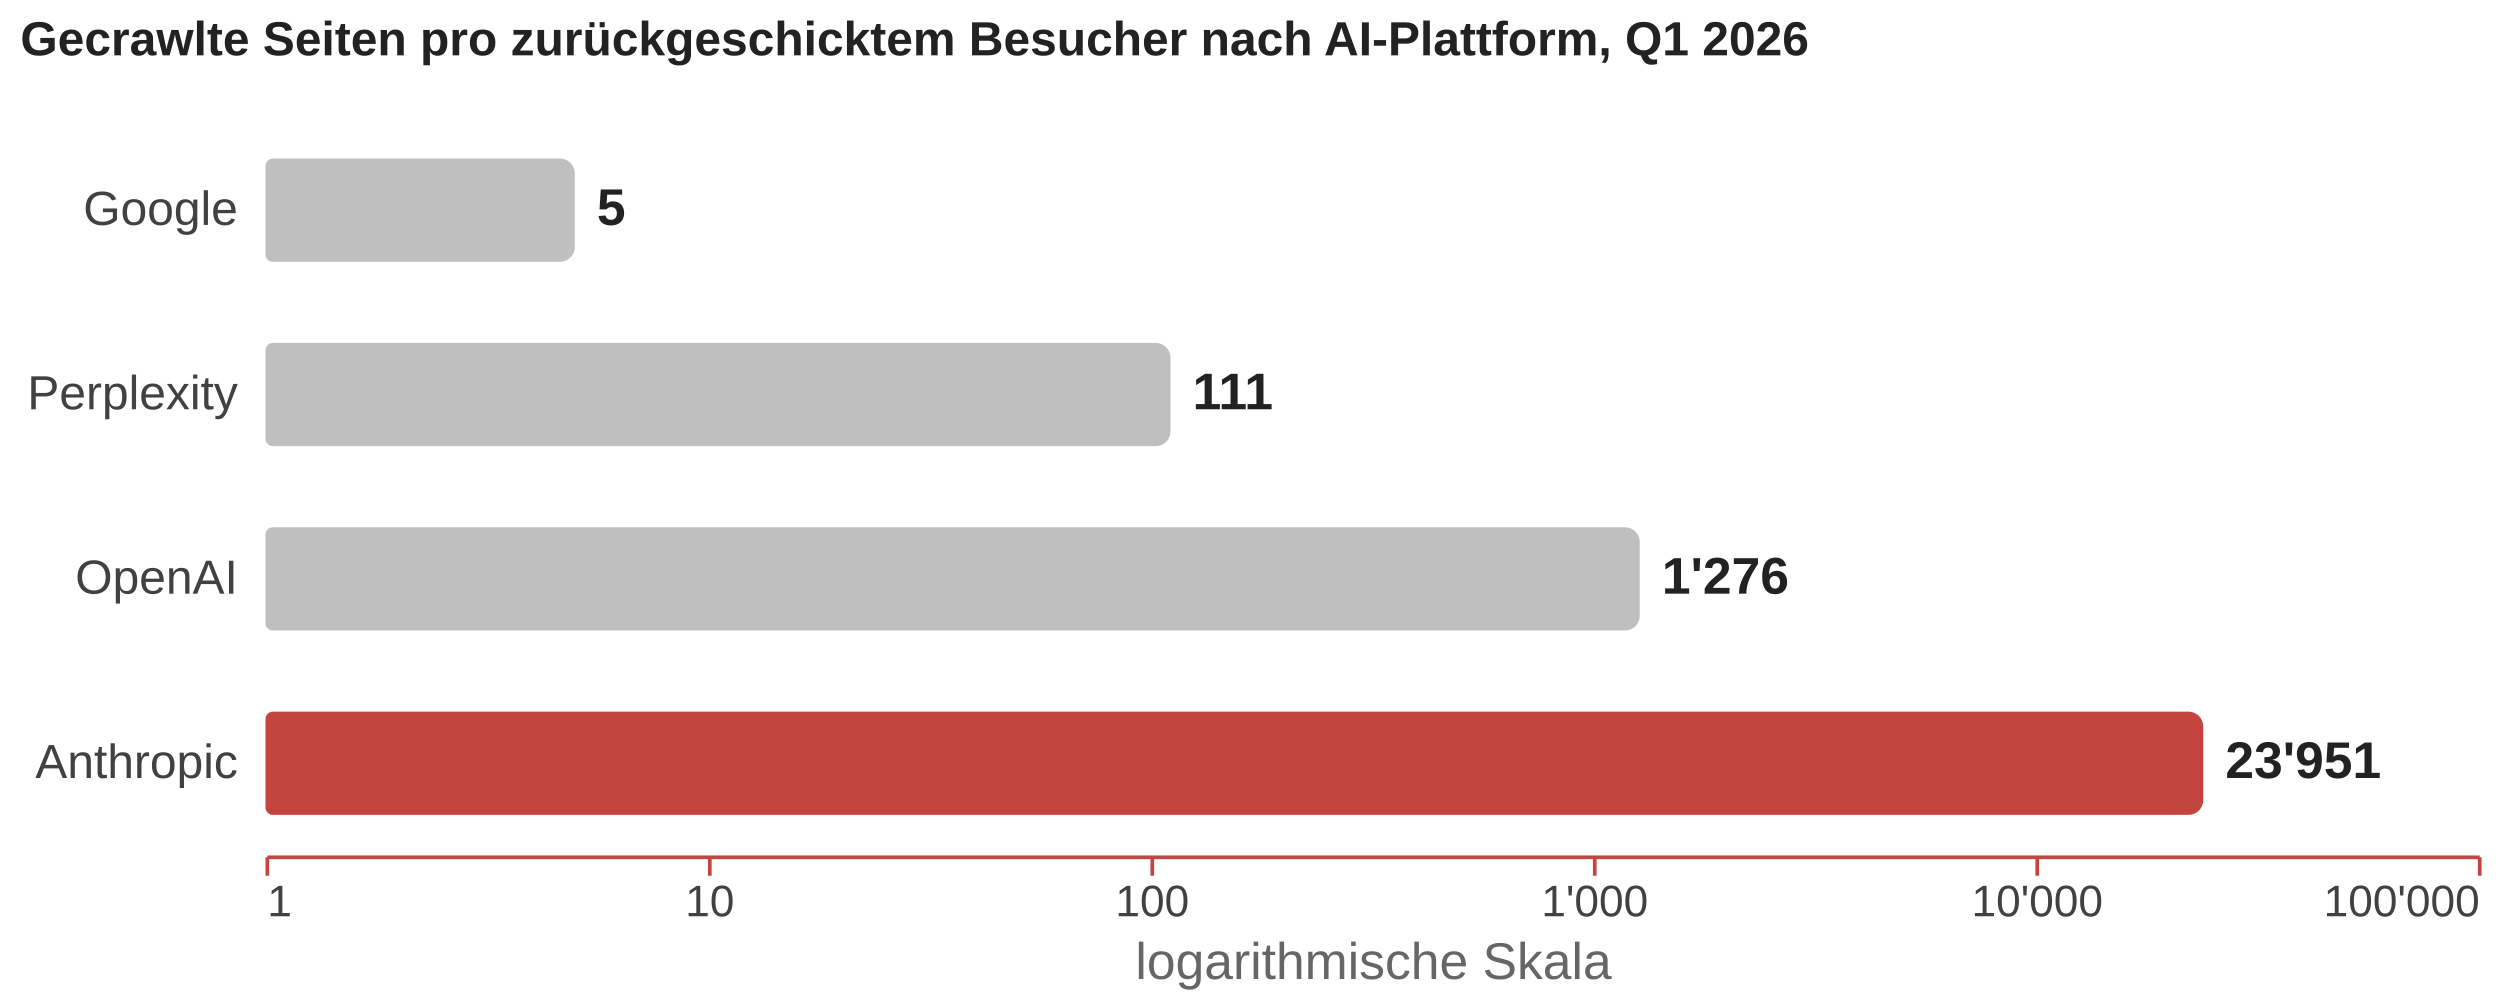
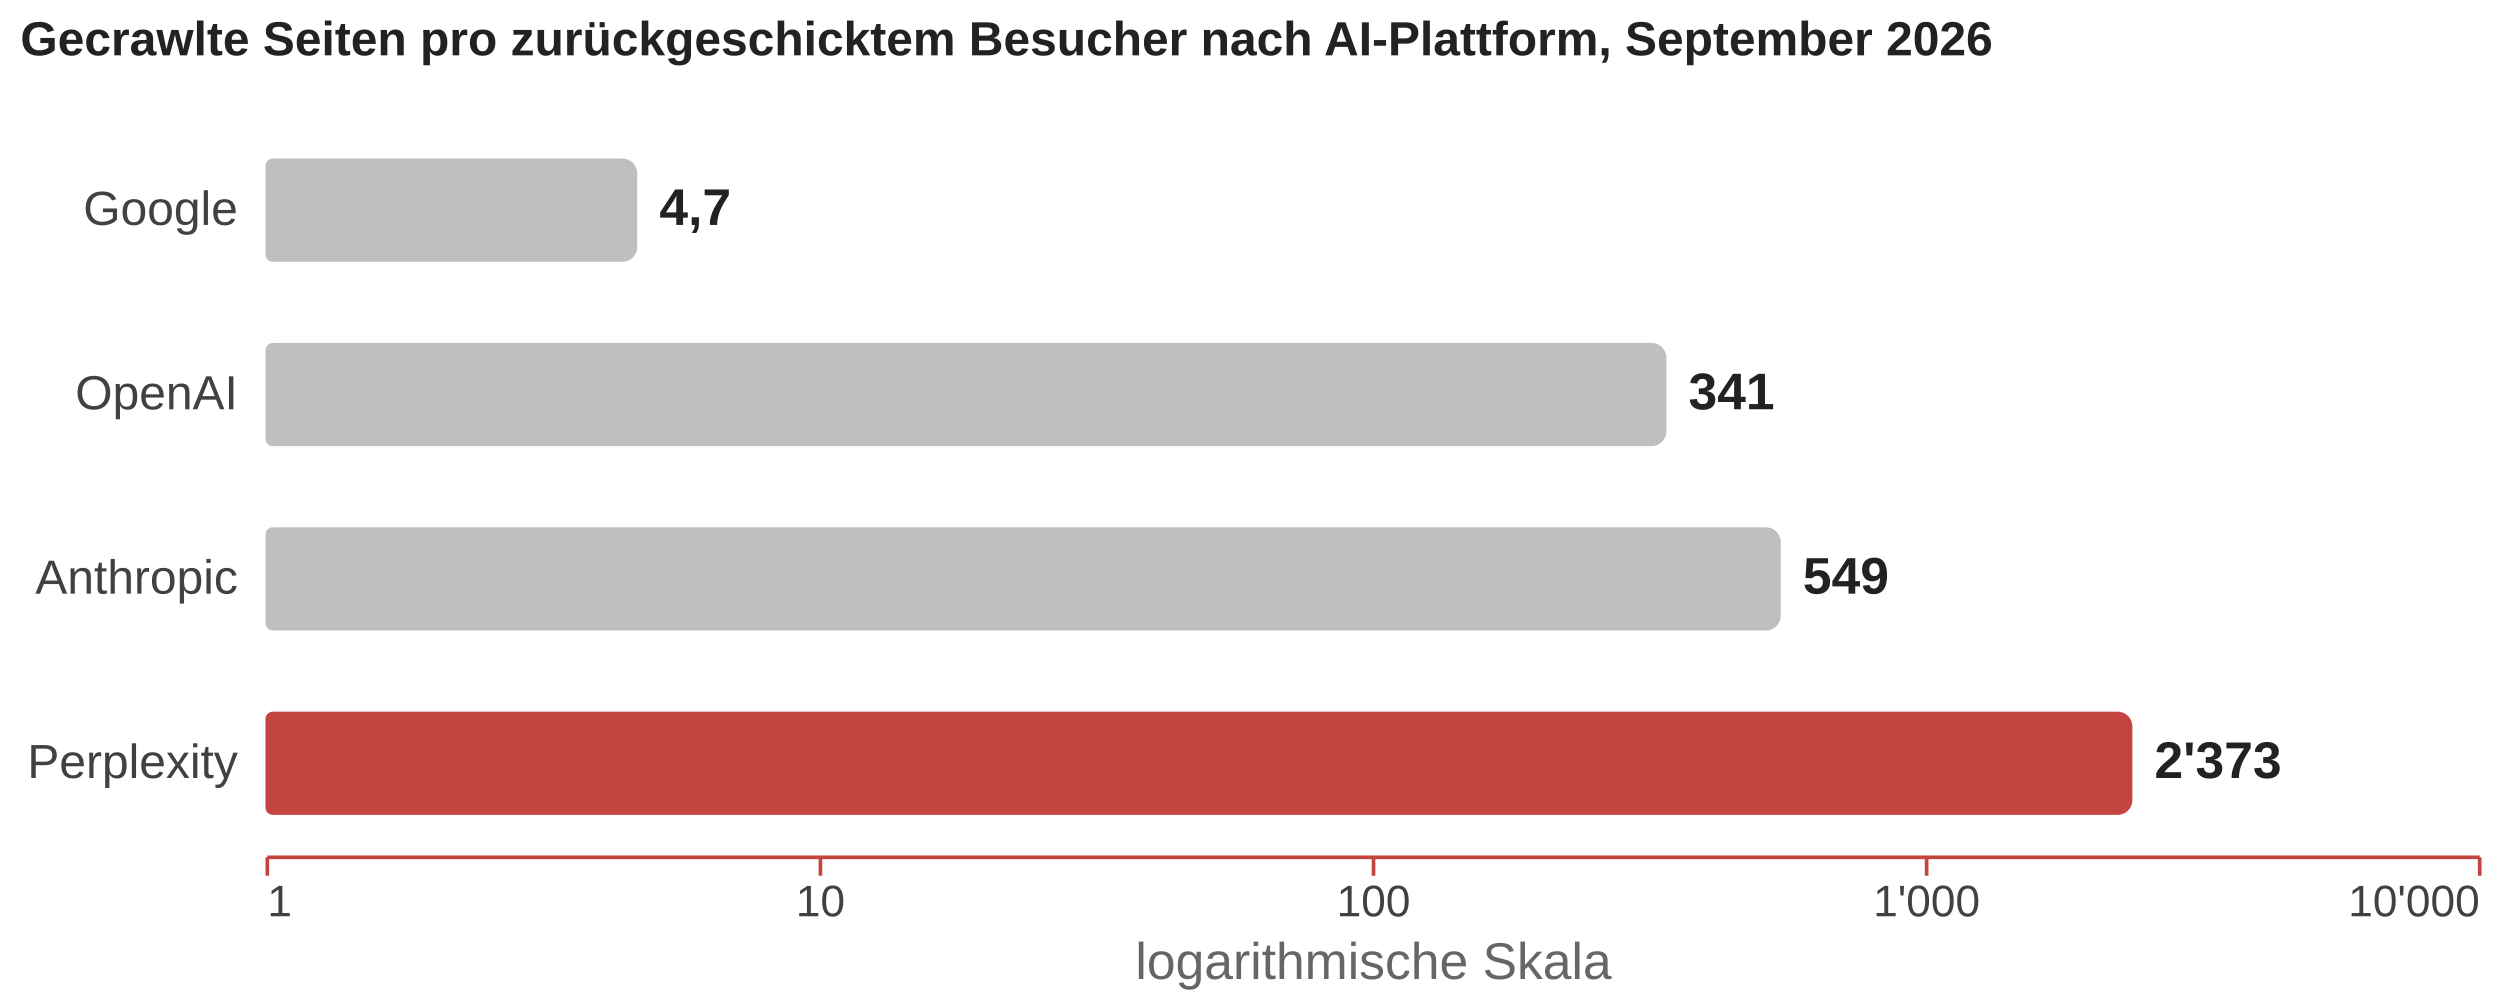
<svg xmlns="http://www.w3.org/2000/svg" version="1.1" class="marks" width="678" height="273" viewBox="0 0 678 273">
  <g fill="none" stroke-miterlimit="10" transform="translate(72,32)">
    <g class="mark-group role-frame root" role="graphics-object" aria-roledescription="group mark container">
      <g transform="translate(0,0)">
        <path class="background" aria-hidden="true" d="M0,0h600v200h-600Z" />
        <g>
-           <g class="mark-group role-axis" role="graphics-symbol" aria-roledescription="axis" aria-label="X-axis titled 'logarithmische Skala' for a log scale with values from 1 to 100000">
+           <g class="mark-group role-axis" role="graphics-symbol" aria-roledescription="axis" aria-label="X-axis titled 'logarithmische Skala' for a log scale with values from 1 to 10000">
            <g transform="translate(0.5,200.5)">
              <path class="background" aria-hidden="true" d="M0,0h0v0h0Z" pointer-events="none" />
              <g>
                <g class="mark-rule role-axis-tick" pointer-events="none">
                  <line transform="translate(0,0)" x2="0" y2="5" stroke="#C44540" stroke-width="1" opacity="1" />
-                   <line transform="translate(120,0)" x2="0" y2="5" stroke="#C44540" stroke-width="1" opacity="1" />
-                   <line transform="translate(240,0)" x2="0" y2="5" stroke="#C44540" stroke-width="1" opacity="1" />
-                   <line transform="translate(360,0)" x2="0" y2="5" stroke="#C44540" stroke-width="1" opacity="1" />
-                   <line transform="translate(480,0)" x2="0" y2="5" stroke="#C44540" stroke-width="1" opacity="1" />
+                   <line transform="translate(150,0)" x2="0" y2="5" stroke="#C44540" stroke-width="1" opacity="1" />
+                   <line transform="translate(300,0)" x2="0" y2="5" stroke="#C44540" stroke-width="1" opacity="1" />
+                   <line transform="translate(450,0)" x2="0" y2="5" stroke="#C44540" stroke-width="1" opacity="1" />
                  <line transform="translate(600,0)" x2="0" y2="5" stroke="#C44540" stroke-width="1" opacity="1" />
                </g>
                <g class="mark-text role-axis-label" pointer-events="none">
                  <text text-anchor="start" transform="translate(0,16)" font-family="IBM Plex Sans, Arial, Helvetica, sans-serif" font-size="12px" fill="#414141" opacity="1">1</text>
-                   <text text-anchor="middle" transform="translate(120,16)" font-family="IBM Plex Sans, Arial, Helvetica, sans-serif" font-size="12px" fill="#414141" opacity="1">10</text>
-                   <text text-anchor="middle" transform="translate(240,16)" font-family="IBM Plex Sans, Arial, Helvetica, sans-serif" font-size="12px" fill="#414141" opacity="1">100</text>
-                   <text text-anchor="middle" transform="translate(360,16)" font-family="IBM Plex Sans, Arial, Helvetica, sans-serif" font-size="12px" fill="#414141" opacity="1">1'000</text>
-                   <text text-anchor="middle" transform="translate(480,16)" font-family="IBM Plex Sans, Arial, Helvetica, sans-serif" font-size="12px" fill="#414141" opacity="1">10'000</text>
-                   <text text-anchor="end" transform="translate(600,16)" font-family="IBM Plex Sans, Arial, Helvetica, sans-serif" font-size="12px" fill="#414141" opacity="1">100'000</text>
+                   <text text-anchor="middle" transform="translate(150,16)" font-family="IBM Plex Sans, Arial, Helvetica, sans-serif" font-size="12px" fill="#414141" opacity="1">10</text>
+                   <text text-anchor="middle" transform="translate(300,16)" font-family="IBM Plex Sans, Arial, Helvetica, sans-serif" font-size="12px" fill="#414141" opacity="1">100</text>
+                   <text text-anchor="middle" transform="translate(450,16)" font-family="IBM Plex Sans, Arial, Helvetica, sans-serif" font-size="12px" fill="#414141" opacity="1">1'000</text>
+                   <text text-anchor="end" transform="translate(600,16)" font-family="IBM Plex Sans, Arial, Helvetica, sans-serif" font-size="12px" fill="#414141" opacity="1">10'000</text>
                </g>
                <g class="mark-rule role-axis-domain" pointer-events="none">
                  <line transform="translate(0,0)" x2="600" y2="0" stroke="#C44540" stroke-width="1" opacity="1" />
                </g>
                <g class="mark-text role-axis-title" pointer-events="none">
                  <text text-anchor="middle" transform="translate(300,33)" font-family="IBM Plex Sans, Arial, Helvetica, sans-serif" font-size="14px" font-weight="normal" fill="#666666" opacity="1">logarithmische Skala</text>
                </g>
              </g>
              <path class="foreground" aria-hidden="true" d="" pointer-events="none" display="none" />
            </g>
          </g>
-           <g class="mark-group role-axis" role="graphics-symbol" aria-roledescription="axis" aria-label="Y-axis for a discrete scale with 4 values: Google, Perplexity, OpenAI, Anthropic">
+           <g class="mark-group role-axis" role="graphics-symbol" aria-roledescription="axis" aria-label="Y-axis for a discrete scale with 4 values: Google, OpenAI, Anthropic, Perplexity">
            <g transform="translate(0.5,0.5)">
              <path class="background" aria-hidden="true" d="M0,0h0v0h0Z" pointer-events="none" />
              <g>
                <g class="mark-text role-axis-label" pointer-events="none">
                  <text text-anchor="end" transform="translate(-8,28.5)" font-family="IBM Plex Sans, Arial, Helvetica, sans-serif" font-size="13px" fill="#414141" opacity="1">Google</text>
-                   <text text-anchor="end" transform="translate(-8,78.5)" font-family="IBM Plex Sans, Arial, Helvetica, sans-serif" font-size="13px" fill="#414141" opacity="1">Perplexity</text>
-                   <text text-anchor="end" transform="translate(-8,128.5)" font-family="IBM Plex Sans, Arial, Helvetica, sans-serif" font-size="13px" fill="#414141" opacity="1">OpenAI</text>
-                   <text text-anchor="end" transform="translate(-8,178.5)" font-family="IBM Plex Sans, Arial, Helvetica, sans-serif" font-size="13px" fill="#414141" opacity="1">Anthropic</text>
+                   <text text-anchor="end" transform="translate(-8,78.5)" font-family="IBM Plex Sans, Arial, Helvetica, sans-serif" font-size="13px" fill="#414141" opacity="1">OpenAI</text>
+                   <text text-anchor="end" transform="translate(-8,128.5)" font-family="IBM Plex Sans, Arial, Helvetica, sans-serif" font-size="13px" fill="#414141" opacity="1">Anthropic</text>
+                   <text text-anchor="end" transform="translate(-8,178.5)" font-family="IBM Plex Sans, Arial, Helvetica, sans-serif" font-size="13px" fill="#414141" opacity="1">Perplexity</text>
                </g>
              </g>
              <path class="foreground" aria-hidden="true" d="" pointer-events="none" display="none" />
            </g>
          </g>
          <g class="mark-rect role-mark layer_0_marks" role="graphics-object" aria-roledescription="rect mark container">
-             <path aria-label="wert: 5; plattform: Google; grp: rest" role="graphics-symbol" aria-roledescription="bar" d="M2,11L79.876,11C82.084,11,83.876,12.792,83.876,15L83.876,35C83.876,37.208,82.084,39,79.876,39L2,39C0.896,39,0,38.104,0,37L0,13C0,11.896,0.896,11,2,11Z" fill="#BFBFBF" />
-             <path aria-label="wert: 111; plattform: Perplexity; grp: rest" role="graphics-symbol" aria-roledescription="bar" d="M2,61L241.439,61C243.646,61,245.439,62.792,245.439,65L245.439,85C245.439,87.208,243.646,89,241.439,89L2,89C0.896,89,0,88.104,0,87L0,63C0,61.896,0.896,61,2,61Z" fill="#BFBFBF" />
-             <path aria-label="wert: 1276; plattform: OpenAI; grp: rest" role="graphics-symbol" aria-roledescription="bar" d="M2,111L368.702,111C370.91,111,372.702,112.792,372.702,115L372.702,135C372.702,137.208,370.91,139,368.702,139L2,139C0.896,139,0,138.104,0,137L0,113C0,111.896,0.896,111,2,111Z" fill="#BFBFBF" />
-             <path aria-label="wert: 23951; plattform: Anthropic; grp: hl" role="graphics-symbol" aria-roledescription="bar" d="M2,161L521.519,161C523.726,161,525.519,162.792,525.519,165L525.519,185C525.519,187.208,523.726,189,521.519,189L2,189C0.896,189,0,188.104,0,187L0,163C0,161.896,0.896,161,2,161Z" fill="#C44540" />
+             <path aria-label="wert: 5; plattform: Google; grp: rest" role="graphics-symbol" aria-roledescription="bar" d="M2,11L96.815,11C99.022,11,100.815,12.792,100.815,15L100.815,35C100.815,37.208,99.022,39,96.815,39L2,39C0.896,39,0,38.104,0,37L0,13C0,11.896,0.896,11,2,11Z" fill="#BFBFBF" />
+             <path aria-label="wert: 341; plattform: OpenAI; grp: rest" role="graphics-symbol" aria-roledescription="bar" d="M2,61L375.913,61C378.121,61,379.913,62.792,379.913,65L379.913,85C379.913,87.208,378.121,89,375.913,89L2,89C0.896,89,0,88.104,0,87L0,63C0,61.896,0.896,61,2,61Z" fill="#BFBFBF" />
+             <path aria-label="wert: 549; plattform: Anthropic; grp: rest" role="graphics-symbol" aria-roledescription="bar" d="M2,111L406.936,111C409.144,111,410.936,112.792,410.936,115L410.936,135C410.936,137.208,409.144,139,406.936,139L2,139C0.896,139,0,138.104,0,137L0,113C0,111.896,0.896,111,2,111Z" fill="#BFBFBF" />
+             <path aria-label="wert: 2373; plattform: Perplexity; grp: hl" role="graphics-symbol" aria-roledescription="bar" d="M2,161L502.295,161C504.502,161,506.295,162.792,506.295,165L506.295,185C506.295,187.208,504.502,189,502.295,189L2,189C0.896,189,0,188.104,0,187L0,163C0,161.896,0.896,161,2,161Z" fill="#C44540" />
          </g>
          <g class="mark-text role-mark layer_1_marks" role="graphics-object" aria-roledescription="text mark container">
-             <text aria-label="wert: 5; plattform: Google; label: 5" role="graphics-symbol" aria-roledescription="text mark" text-anchor="start" transform="translate(89.8764,29)" font-family="IBM Plex Sans, Arial, Helvetica, sans-serif" font-size="14px" font-weight="600" fill="#222">5</text>
-             <text aria-label="wert: 111; plattform: Perplexity; label: 111" role="graphics-symbol" aria-roledescription="text mark" text-anchor="start" transform="translate(251.4388,79)" font-family="IBM Plex Sans, Arial, Helvetica, sans-serif" font-size="14px" font-weight="600" fill="#222">111</text>
-             <text aria-label="wert: 1276; plattform: OpenAI; label: 1'276" role="graphics-symbol" aria-roledescription="text mark" text-anchor="start" transform="translate(378.7021,129)" font-family="IBM Plex Sans, Arial, Helvetica, sans-serif" font-size="14px" font-weight="600" fill="#222">1'276</text>
-             <text aria-label="wert: 23951; plattform: Anthropic; label: 23'951" role="graphics-symbol" aria-roledescription="text mark" text-anchor="start" transform="translate(531.5188,179)" font-family="IBM Plex Sans, Arial, Helvetica, sans-serif" font-size="14px" font-weight="600" fill="#222">23'951</text>
+             <text aria-label="wert: 5; plattform: Google; label: 4,7" role="graphics-symbol" aria-roledescription="text mark" text-anchor="start" transform="translate(106.8147,29)" font-family="IBM Plex Sans, Arial, Helvetica, sans-serif" font-size="14px" font-weight="600" fill="#222">4,7</text>
+             <text aria-label="wert: 341; plattform: OpenAI; label: 341" role="graphics-symbol" aria-roledescription="text mark" text-anchor="start" transform="translate(385.9132,79)" font-family="IBM Plex Sans, Arial, Helvetica, sans-serif" font-size="14px" font-weight="600" fill="#222">341</text>
+             <text aria-label="wert: 549; plattform: Anthropic; label: 549" role="graphics-symbol" aria-roledescription="text mark" text-anchor="start" transform="translate(416.9359,129)" font-family="IBM Plex Sans, Arial, Helvetica, sans-serif" font-size="14px" font-weight="600" fill="#222">549</text>
+             <text aria-label="wert: 2373; plattform: Perplexity; label: 2'373" role="graphics-symbol" aria-roledescription="text mark" text-anchor="start" transform="translate(512.2947,179)" font-family="IBM Plex Sans, Arial, Helvetica, sans-serif" font-size="14px" font-weight="600" fill="#222">2'373</text>
          </g>
          <g class="mark-group role-title">
            <g transform="translate(-66.474,-27)">
              <path class="background" aria-hidden="true" d="M0,0h0v0h0Z" pointer-events="none" />
              <g>
-                 <g class="mark-text role-title-text" role="graphics-symbol" aria-roledescription="title" aria-label="Title text 'Gecrawlte Seiten pro zurückgeschicktem Besucher nach AI-Plattform, Q1 2026'" pointer-events="none">
-                   <text text-anchor="start" transform="translate(0,10)" font-family="IBM Plex Sans, Arial, Helvetica, sans-serif" font-size="13px" font-weight="bold" fill="#222" opacity="1">Gecrawlte Seiten pro zurückgeschicktem Besucher nach AI-Plattform, Q1 2026</text>
+                 <g class="mark-text role-title-text" role="graphics-symbol" aria-roledescription="title" aria-label="Title text 'Gecrawlte Seiten pro zurückgeschicktem Besucher nach AI-Plattform, September 2026'" pointer-events="none">
+                   <text text-anchor="start" transform="translate(0,10)" font-family="IBM Plex Sans, Arial, Helvetica, sans-serif" font-size="13px" font-weight="bold" fill="#222" opacity="1">Gecrawlte Seiten pro zurückgeschicktem Besucher nach AI-Plattform, September 2026</text>
                </g>
              </g>
              <path class="foreground" aria-hidden="true" d="" pointer-events="none" display="none" />
            </g>
          </g>
        </g>
        <path class="foreground" aria-hidden="true" d="" display="none" />
      </g>
    </g>
  </g>
</svg>
